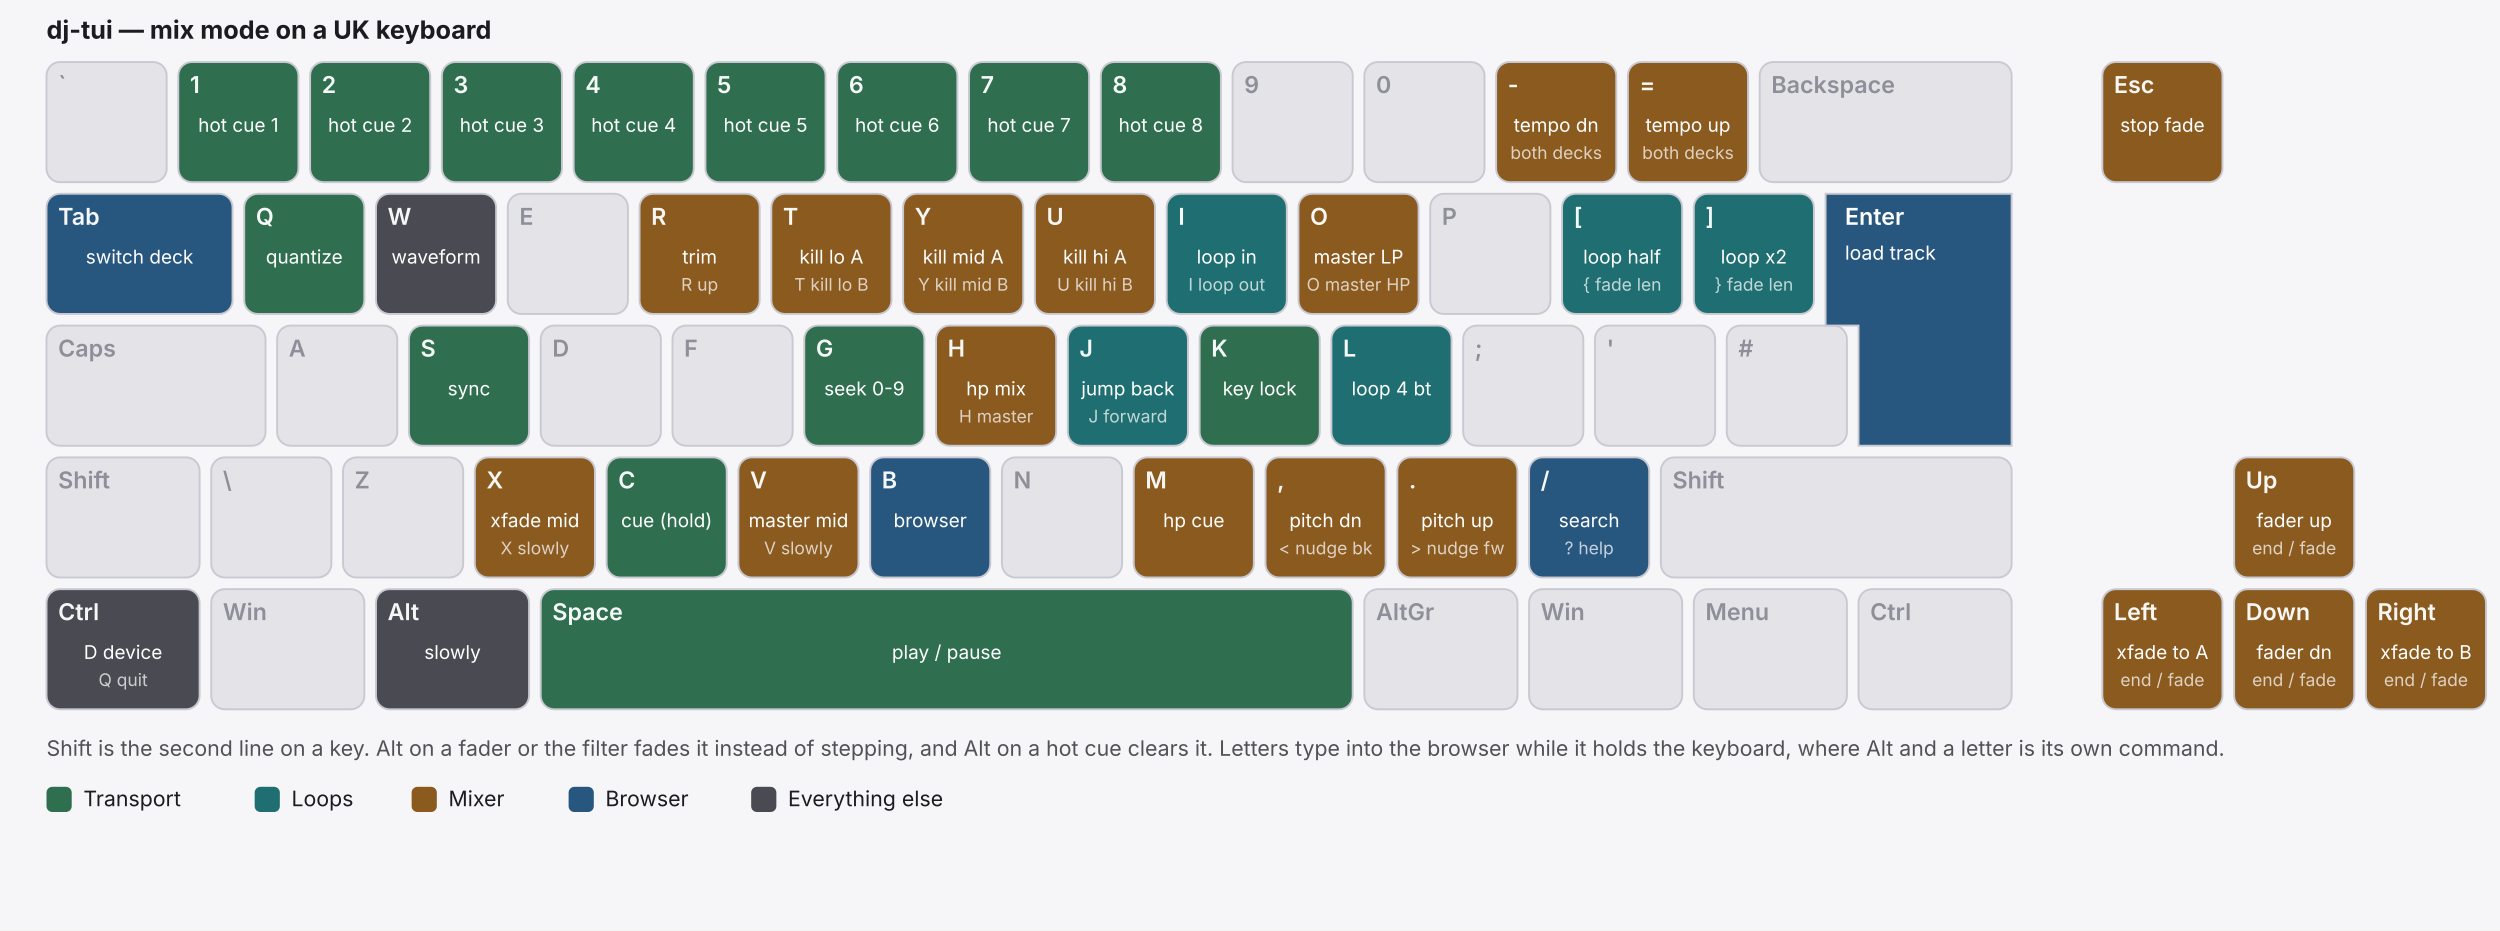
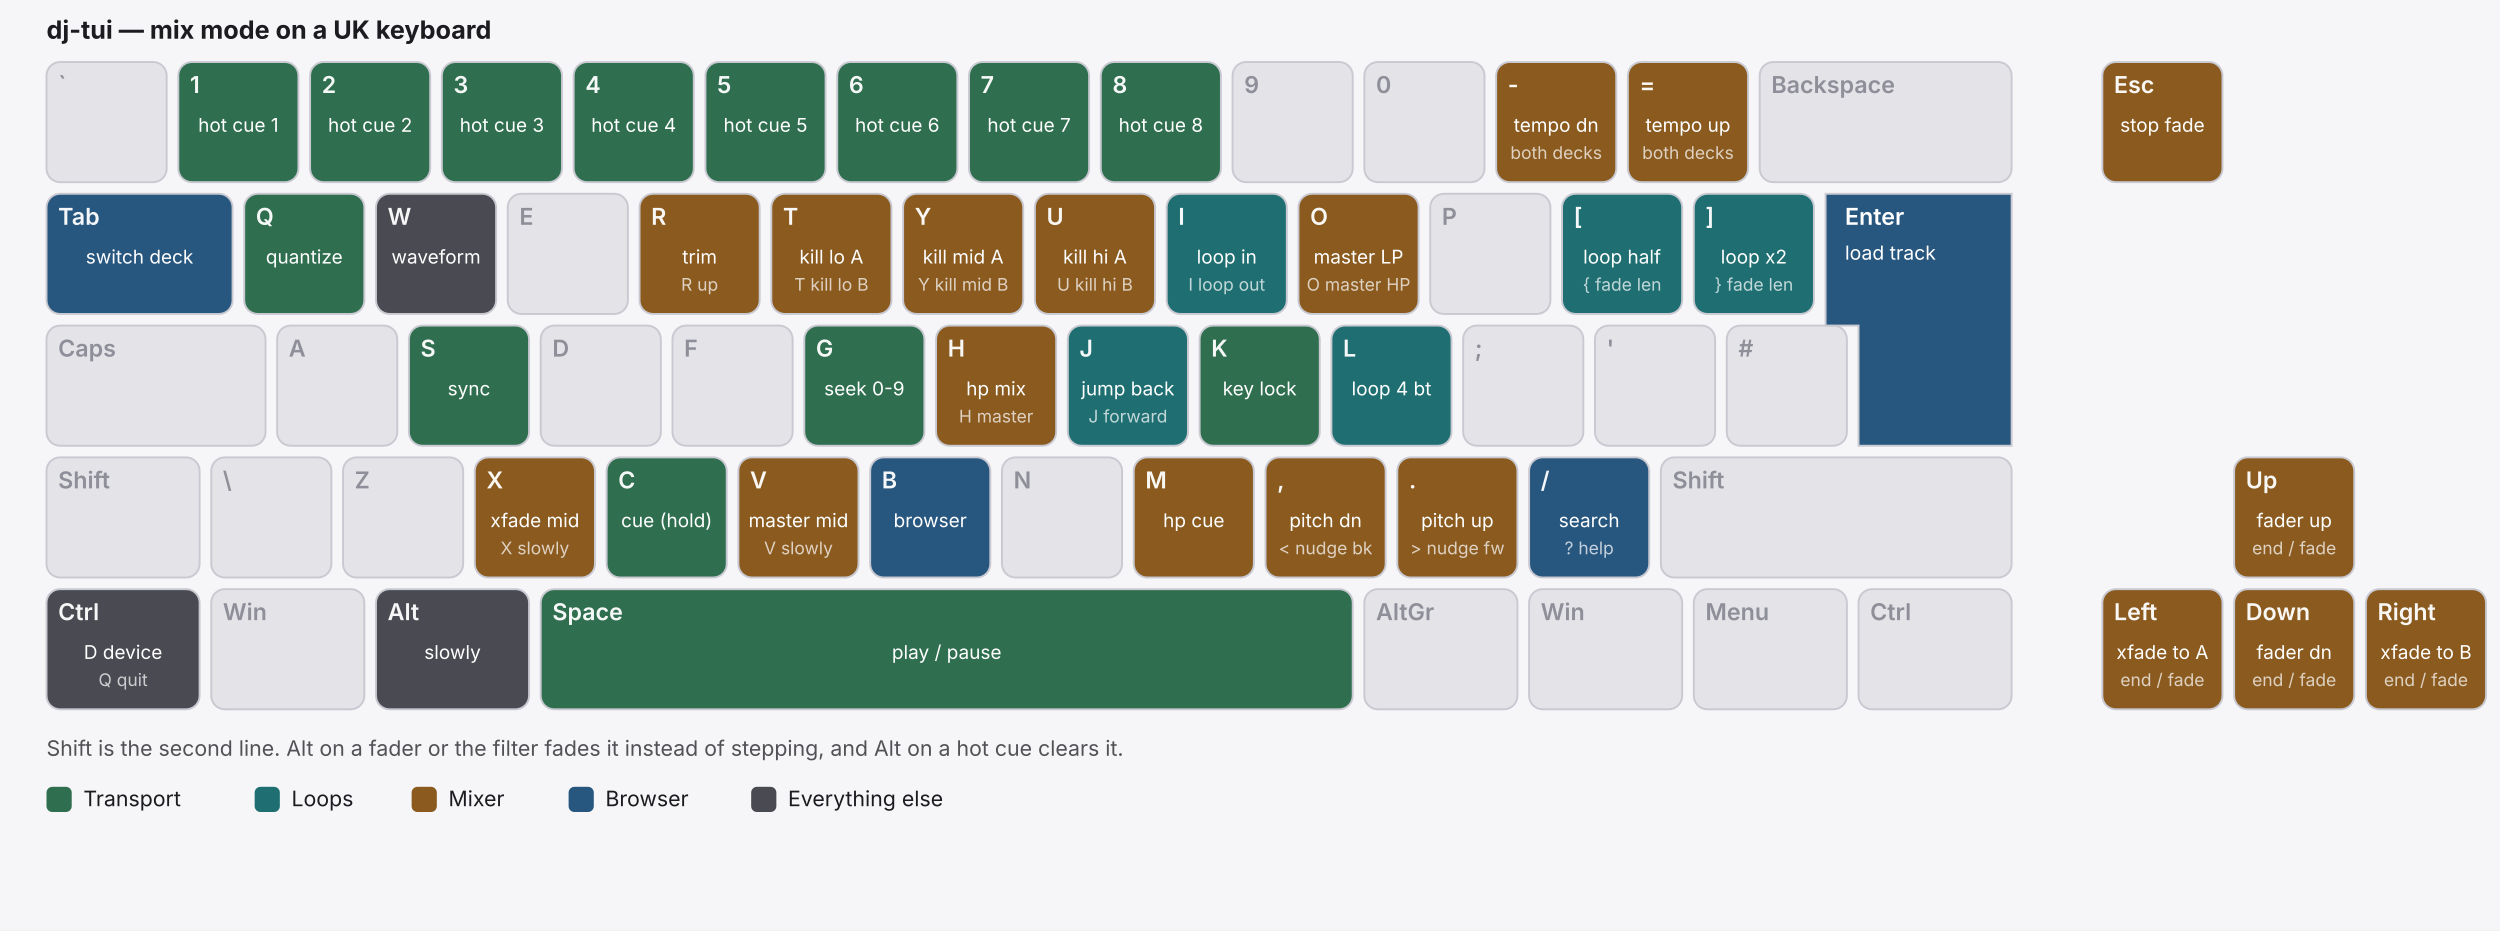
<svg xmlns="http://www.w3.org/2000/svg" width="1290" height="480" viewBox="0 0 1290 480" font-family="Inter, Helvetica, Arial, sans-serif">
  <rect width="1290" height="480" fill="#f6f6f8" />
  <text x="24" y="20" font-size="13" font-weight="700" fill="#1b1b20">dj-tui — mix mode on a UK keyboard</text>
  <rect x="24.0" y="32.0" width="62.0" height="62" rx="7" fill="#e3e3e8" stroke="#c9c9d2" stroke-width="1" />
  <text x="30.0" y="48.0" font-size="12" font-weight="600" fill="#8a8a95" opacity="0.95">`</text>
  <rect x="92.0" y="32.0" width="62.0" height="62" rx="7" fill="#2f6f4f" stroke="#c9c9d2" stroke-width="1" />
  <text x="98.0" y="48.0" font-size="12" font-weight="600" fill="#ffffff" opacity="0.95">1</text>
  <text x="123.0" y="68.0" font-size="9.8" text-anchor="middle" fill="#ffffff">hot cue 1</text>
  <rect x="160.0" y="32.0" width="62.0" height="62" rx="7" fill="#2f6f4f" stroke="#c9c9d2" stroke-width="1" />
  <text x="166.0" y="48.0" font-size="12" font-weight="600" fill="#ffffff" opacity="0.95">2</text>
  <text x="191.0" y="68.0" font-size="9.8" text-anchor="middle" fill="#ffffff">hot cue 2</text>
  <rect x="228.0" y="32.0" width="62.0" height="62" rx="7" fill="#2f6f4f" stroke="#c9c9d2" stroke-width="1" />
  <text x="234.0" y="48.0" font-size="12" font-weight="600" fill="#ffffff" opacity="0.95">3</text>
  <text x="259.0" y="68.0" font-size="9.8" text-anchor="middle" fill="#ffffff">hot cue 3</text>
  <rect x="296.0" y="32.0" width="62.0" height="62" rx="7" fill="#2f6f4f" stroke="#c9c9d2" stroke-width="1" />
  <text x="302.0" y="48.0" font-size="12" font-weight="600" fill="#ffffff" opacity="0.95">4</text>
  <text x="327.0" y="68.0" font-size="9.8" text-anchor="middle" fill="#ffffff">hot cue 4</text>
  <rect x="364.0" y="32.0" width="62.0" height="62" rx="7" fill="#2f6f4f" stroke="#c9c9d2" stroke-width="1" />
  <text x="370.0" y="48.0" font-size="12" font-weight="600" fill="#ffffff" opacity="0.95">5</text>
  <text x="395.0" y="68.0" font-size="9.8" text-anchor="middle" fill="#ffffff">hot cue 5</text>
  <rect x="432.0" y="32.0" width="62.0" height="62" rx="7" fill="#2f6f4f" stroke="#c9c9d2" stroke-width="1" />
  <text x="438.0" y="48.0" font-size="12" font-weight="600" fill="#ffffff" opacity="0.95">6</text>
  <text x="463.0" y="68.0" font-size="9.8" text-anchor="middle" fill="#ffffff">hot cue 6</text>
  <rect x="500.0" y="32.0" width="62.0" height="62" rx="7" fill="#2f6f4f" stroke="#c9c9d2" stroke-width="1" />
  <text x="506.0" y="48.0" font-size="12" font-weight="600" fill="#ffffff" opacity="0.95">7</text>
  <text x="531.0" y="68.0" font-size="9.8" text-anchor="middle" fill="#ffffff">hot cue 7</text>
  <rect x="568.0" y="32.0" width="62.0" height="62" rx="7" fill="#2f6f4f" stroke="#c9c9d2" stroke-width="1" />
  <text x="574.0" y="48.0" font-size="12" font-weight="600" fill="#ffffff" opacity="0.95">8</text>
  <text x="599.0" y="68.0" font-size="9.8" text-anchor="middle" fill="#ffffff">hot cue 8</text>
  <rect x="636.0" y="32.0" width="62.0" height="62" rx="7" fill="#e3e3e8" stroke="#c9c9d2" stroke-width="1" />
  <text x="642.0" y="48.0" font-size="12" font-weight="600" fill="#8a8a95" opacity="0.95">9</text>
  <rect x="704.0" y="32.0" width="62.0" height="62" rx="7" fill="#e3e3e8" stroke="#c9c9d2" stroke-width="1" />
  <text x="710.0" y="48.0" font-size="12" font-weight="600" fill="#8a8a95" opacity="0.95">0</text>
  <rect x="772.0" y="32.0" width="62.0" height="62" rx="7" fill="#8a5a1f" stroke="#c9c9d2" stroke-width="1" />
  <text x="778.0" y="48.0" font-size="12" font-weight="600" fill="#ffffff" opacity="0.95">-</text>
  <text x="803.0" y="68.0" font-size="9.8" text-anchor="middle" fill="#ffffff">tempo dn</text>
  <text x="803.0" y="82.0" font-size="9" text-anchor="middle" fill="#ffffff" opacity="0.72">both decks</text>
  <rect x="840.0" y="32.0" width="62.0" height="62" rx="7" fill="#8a5a1f" stroke="#c9c9d2" stroke-width="1" />
  <text x="846.0" y="48.0" font-size="12" font-weight="600" fill="#ffffff" opacity="0.95">=</text>
  <text x="871.0" y="68.0" font-size="9.8" text-anchor="middle" fill="#ffffff">tempo up</text>
  <text x="871.0" y="82.0" font-size="9" text-anchor="middle" fill="#ffffff" opacity="0.72">both decks</text>
  <rect x="908.0" y="32.0" width="130.0" height="62" rx="7" fill="#e3e3e8" stroke="#c9c9d2" stroke-width="1" />
  <text x="914.0" y="48.0" font-size="12" font-weight="600" fill="#8a8a95" opacity="0.95">Backspace</text>
  <rect x="24.0" y="100.0" width="96.0" height="62" rx="7" fill="#27567f" stroke="#c9c9d2" stroke-width="1" />
  <text x="30.0" y="116.0" font-size="12" font-weight="600" fill="#ffffff" opacity="0.95">Tab</text>
  <text x="72.0" y="136.0" font-size="9.8" text-anchor="middle" fill="#ffffff">switch deck</text>
  <rect x="126.0" y="100.0" width="62.0" height="62" rx="7" fill="#2f6f4f" stroke="#c9c9d2" stroke-width="1" />
  <text x="132.0" y="116.0" font-size="12" font-weight="600" fill="#ffffff" opacity="0.95">Q</text>
  <text x="157.0" y="136.0" font-size="9.8" text-anchor="middle" fill="#ffffff">quantize</text>
  <rect x="194.0" y="100.0" width="62.0" height="62" rx="7" fill="#4a4a52" stroke="#c9c9d2" stroke-width="1" />
  <text x="200.0" y="116.0" font-size="12" font-weight="600" fill="#ffffff" opacity="0.95">W</text>
  <text x="225.0" y="136.0" font-size="9.8" text-anchor="middle" fill="#ffffff">waveform</text>
  <rect x="262.0" y="100.0" width="62.0" height="62" rx="7" fill="#e3e3e8" stroke="#c9c9d2" stroke-width="1" />
  <text x="268.0" y="116.0" font-size="12" font-weight="600" fill="#8a8a95" opacity="0.95">E</text>
  <rect x="330.0" y="100.0" width="62.0" height="62" rx="7" fill="#8a5a1f" stroke="#c9c9d2" stroke-width="1" />
  <text x="336.0" y="116.0" font-size="12" font-weight="600" fill="#ffffff" opacity="0.95">R</text>
  <text x="361.0" y="136.0" font-size="9.8" text-anchor="middle" fill="#ffffff">trim</text>
  <text x="361.0" y="150.0" font-size="9" text-anchor="middle" fill="#ffffff" opacity="0.72">R up</text>
  <rect x="398.0" y="100.0" width="62.0" height="62" rx="7" fill="#8a5a1f" stroke="#c9c9d2" stroke-width="1" />
  <text x="404.0" y="116.0" font-size="12" font-weight="600" fill="#ffffff" opacity="0.95">T</text>
  <text x="429.0" y="136.0" font-size="9.8" text-anchor="middle" fill="#ffffff">kill lo A</text>
  <text x="429.0" y="150.0" font-size="9" text-anchor="middle" fill="#ffffff" opacity="0.72">T kill lo B</text>
  <rect x="466.0" y="100.0" width="62.0" height="62" rx="7" fill="#8a5a1f" stroke="#c9c9d2" stroke-width="1" />
  <text x="472.0" y="116.0" font-size="12" font-weight="600" fill="#ffffff" opacity="0.95">Y</text>
  <text x="497.0" y="136.0" font-size="9.8" text-anchor="middle" fill="#ffffff">kill mid A</text>
  <text x="497.0" y="150.0" font-size="9" text-anchor="middle" fill="#ffffff" opacity="0.72">Y kill mid B</text>
  <rect x="534.0" y="100.0" width="62.0" height="62" rx="7" fill="#8a5a1f" stroke="#c9c9d2" stroke-width="1" />
  <text x="540.0" y="116.0" font-size="12" font-weight="600" fill="#ffffff" opacity="0.95">U</text>
  <text x="565.0" y="136.0" font-size="9.8" text-anchor="middle" fill="#ffffff">kill hi A</text>
  <text x="565.0" y="150.0" font-size="9" text-anchor="middle" fill="#ffffff" opacity="0.72">U kill hi B</text>
  <rect x="602.0" y="100.0" width="62.0" height="62" rx="7" fill="#1f6f72" stroke="#c9c9d2" stroke-width="1" />
  <text x="608.0" y="116.0" font-size="12" font-weight="600" fill="#ffffff" opacity="0.95">I</text>
  <text x="633.0" y="136.0" font-size="9.8" text-anchor="middle" fill="#ffffff">loop in</text>
  <text x="633.0" y="150.0" font-size="9" text-anchor="middle" fill="#ffffff" opacity="0.72">I loop out</text>
  <rect x="670.0" y="100.0" width="62.0" height="62" rx="7" fill="#8a5a1f" stroke="#c9c9d2" stroke-width="1" />
  <text x="676.0" y="116.0" font-size="12" font-weight="600" fill="#ffffff" opacity="0.95">O</text>
  <text x="701.0" y="136.0" font-size="9.8" text-anchor="middle" fill="#ffffff">master LP</text>
  <text x="701.0" y="150.0" font-size="9" text-anchor="middle" fill="#ffffff" opacity="0.72">O master HP</text>
  <rect x="738.0" y="100.0" width="62.0" height="62" rx="7" fill="#e3e3e8" stroke="#c9c9d2" stroke-width="1" />
  <text x="744.0" y="116.0" font-size="12" font-weight="600" fill="#8a8a95" opacity="0.95">P</text>
  <rect x="806.0" y="100.0" width="62.0" height="62" rx="7" fill="#1f6f72" stroke="#c9c9d2" stroke-width="1" />
  <text x="812.0" y="116.0" font-size="12" font-weight="600" fill="#ffffff" opacity="0.95">[</text>
  <text x="837.0" y="136.0" font-size="9.8" text-anchor="middle" fill="#ffffff">loop half</text>
  <text x="837.0" y="150.0" font-size="9" text-anchor="middle" fill="#ffffff" opacity="0.72">{ fade len</text>
  <rect x="874.0" y="100.0" width="62.0" height="62" rx="7" fill="#1f6f72" stroke="#c9c9d2" stroke-width="1" />
  <text x="880.0" y="116.0" font-size="12" font-weight="600" fill="#ffffff" opacity="0.95">]</text>
  <text x="905.0" y="136.0" font-size="9.8" text-anchor="middle" fill="#ffffff">loop x2</text>
  <text x="905.0" y="150.0" font-size="9" text-anchor="middle" fill="#ffffff" opacity="0.72">} fade len</text>
  <rect x="24.0" y="168.0" width="113.0" height="62" rx="7" fill="#e3e3e8" stroke="#c9c9d2" stroke-width="1" />
  <text x="30.0" y="184.0" font-size="12" font-weight="600" fill="#8a8a95" opacity="0.95">Caps</text>
  <rect x="143.0" y="168.0" width="62.0" height="62" rx="7" fill="#e3e3e8" stroke="#c9c9d2" stroke-width="1" />
  <text x="149.0" y="184.0" font-size="12" font-weight="600" fill="#8a8a95" opacity="0.95">A</text>
  <rect x="211.0" y="168.0" width="62.0" height="62" rx="7" fill="#2f6f4f" stroke="#c9c9d2" stroke-width="1" />
  <text x="217.0" y="184.0" font-size="12" font-weight="600" fill="#ffffff" opacity="0.95">S</text>
  <text x="242.0" y="204.0" font-size="9.8" text-anchor="middle" fill="#ffffff">sync</text>
  <rect x="279.0" y="168.0" width="62.0" height="62" rx="7" fill="#e3e3e8" stroke="#c9c9d2" stroke-width="1" />
  <text x="285.0" y="184.0" font-size="12" font-weight="600" fill="#8a8a95" opacity="0.95">D</text>
  <rect x="347.0" y="168.0" width="62.0" height="62" rx="7" fill="#e3e3e8" stroke="#c9c9d2" stroke-width="1" />
  <text x="353.0" y="184.0" font-size="12" font-weight="600" fill="#8a8a95" opacity="0.95">F</text>
  <rect x="415.0" y="168.0" width="62.0" height="62" rx="7" fill="#2f6f4f" stroke="#c9c9d2" stroke-width="1" />
  <text x="421.0" y="184.0" font-size="12" font-weight="600" fill="#ffffff" opacity="0.95">G</text>
  <text x="446.0" y="204.0" font-size="9.8" text-anchor="middle" fill="#ffffff">seek 0-9</text>
  <rect x="483.0" y="168.0" width="62.0" height="62" rx="7" fill="#8a5a1f" stroke="#c9c9d2" stroke-width="1" />
  <text x="489.0" y="184.0" font-size="12" font-weight="600" fill="#ffffff" opacity="0.95">H</text>
  <text x="514.0" y="204.0" font-size="9.8" text-anchor="middle" fill="#ffffff">hp mix</text>
  <text x="514.0" y="218.0" font-size="9" text-anchor="middle" fill="#ffffff" opacity="0.72">H master</text>
  <rect x="551.0" y="168.0" width="62.0" height="62" rx="7" fill="#1f6f72" stroke="#c9c9d2" stroke-width="1" />
  <text x="557.0" y="184.0" font-size="12" font-weight="600" fill="#ffffff" opacity="0.95">J</text>
  <text x="582.0" y="204.0" font-size="9.8" text-anchor="middle" fill="#ffffff">jump back</text>
  <text x="582.0" y="218.0" font-size="9" text-anchor="middle" fill="#ffffff" opacity="0.72">J forward</text>
  <rect x="619.0" y="168.0" width="62.0" height="62" rx="7" fill="#2f6f4f" stroke="#c9c9d2" stroke-width="1" />
  <text x="625.0" y="184.0" font-size="12" font-weight="600" fill="#ffffff" opacity="0.95">K</text>
  <text x="650.0" y="204.0" font-size="9.8" text-anchor="middle" fill="#ffffff">key lock</text>
  <rect x="687.0" y="168.0" width="62.0" height="62" rx="7" fill="#1f6f72" stroke="#c9c9d2" stroke-width="1" />
  <text x="693.0" y="184.0" font-size="12" font-weight="600" fill="#ffffff" opacity="0.95">L</text>
  <text x="718.0" y="204.0" font-size="9.8" text-anchor="middle" fill="#ffffff">loop 4 bt</text>
  <rect x="755.0" y="168.0" width="62.0" height="62" rx="7" fill="#e3e3e8" stroke="#c9c9d2" stroke-width="1" />
  <text x="761.0" y="184.0" font-size="12" font-weight="600" fill="#8a8a95" opacity="0.95">;</text>
  <rect x="823.0" y="168.0" width="62.0" height="62" rx="7" fill="#e3e3e8" stroke="#c9c9d2" stroke-width="1" />
  <text x="829.0" y="184.0" font-size="12" font-weight="600" fill="#8a8a95" opacity="0.95">'</text>
  <rect x="891.0" y="168.0" width="62.0" height="62" rx="7" fill="#e3e3e8" stroke="#c9c9d2" stroke-width="1" />
  <text x="897.0" y="184.0" font-size="12" font-weight="600" fill="#8a8a95" opacity="0.95">#</text>
  <rect x="24.0" y="236.0" width="79.0" height="62" rx="7" fill="#e3e3e8" stroke="#c9c9d2" stroke-width="1" />
  <text x="30.0" y="252.0" font-size="12" font-weight="600" fill="#8a8a95" opacity="0.95">Shift</text>
  <rect x="109.0" y="236.0" width="62.0" height="62" rx="7" fill="#e3e3e8" stroke="#c9c9d2" stroke-width="1" />
  <text x="115.0" y="252.0" font-size="12" font-weight="600" fill="#8a8a95" opacity="0.95">\</text>
  <rect x="177.0" y="236.0" width="62.0" height="62" rx="7" fill="#e3e3e8" stroke="#c9c9d2" stroke-width="1" />
  <text x="183.0" y="252.0" font-size="12" font-weight="600" fill="#8a8a95" opacity="0.95">Z</text>
  <rect x="245.0" y="236.0" width="62.0" height="62" rx="7" fill="#8a5a1f" stroke="#c9c9d2" stroke-width="1" />
  <text x="251.0" y="252.0" font-size="12" font-weight="600" fill="#ffffff" opacity="0.95">X</text>
  <text x="276.0" y="272.0" font-size="9.8" text-anchor="middle" fill="#ffffff">xfade mid</text>
  <text x="276.0" y="286.0" font-size="9" text-anchor="middle" fill="#ffffff" opacity="0.72">X slowly</text>
  <rect x="313.0" y="236.0" width="62.0" height="62" rx="7" fill="#2f6f4f" stroke="#c9c9d2" stroke-width="1" />
  <text x="319.0" y="252.0" font-size="12" font-weight="600" fill="#ffffff" opacity="0.95">C</text>
  <text x="344.0" y="272.0" font-size="9.8" text-anchor="middle" fill="#ffffff">cue (hold)</text>
  <rect x="381.0" y="236.0" width="62.0" height="62" rx="7" fill="#8a5a1f" stroke="#c9c9d2" stroke-width="1" />
  <text x="387.0" y="252.0" font-size="12" font-weight="600" fill="#ffffff" opacity="0.95">V</text>
  <text x="412.0" y="272.0" font-size="9.8" text-anchor="middle" fill="#ffffff">master mid</text>
  <text x="412.0" y="286.0" font-size="9" text-anchor="middle" fill="#ffffff" opacity="0.72">V slowly</text>
  <rect x="449.0" y="236.0" width="62.0" height="62" rx="7" fill="#27567f" stroke="#c9c9d2" stroke-width="1" />
  <text x="455.0" y="252.0" font-size="12" font-weight="600" fill="#ffffff" opacity="0.95">B</text>
  <text x="480.0" y="272.0" font-size="9.8" text-anchor="middle" fill="#ffffff">browser</text>
  <rect x="517.0" y="236.0" width="62.0" height="62" rx="7" fill="#e3e3e8" stroke="#c9c9d2" stroke-width="1" />
  <text x="523.0" y="252.0" font-size="12" font-weight="600" fill="#8a8a95" opacity="0.95">N</text>
  <rect x="585.0" y="236.0" width="62.0" height="62" rx="7" fill="#8a5a1f" stroke="#c9c9d2" stroke-width="1" />
  <text x="591.0" y="252.0" font-size="12" font-weight="600" fill="#ffffff" opacity="0.95">M</text>
  <text x="616.0" y="272.0" font-size="9.8" text-anchor="middle" fill="#ffffff">hp cue</text>
  <rect x="653.0" y="236.0" width="62.0" height="62" rx="7" fill="#8a5a1f" stroke="#c9c9d2" stroke-width="1" />
  <text x="659.0" y="252.0" font-size="12" font-weight="600" fill="#ffffff" opacity="0.95">,</text>
  <text x="684.0" y="272.0" font-size="9.8" text-anchor="middle" fill="#ffffff">pitch dn</text>
  <text x="684.0" y="286.0" font-size="9" text-anchor="middle" fill="#ffffff" opacity="0.72">&lt; nudge bk</text>
  <rect x="721.0" y="236.0" width="62.0" height="62" rx="7" fill="#8a5a1f" stroke="#c9c9d2" stroke-width="1" />
  <text x="727.0" y="252.0" font-size="12" font-weight="600" fill="#ffffff" opacity="0.95">.</text>
  <text x="752.0" y="272.0" font-size="9.8" text-anchor="middle" fill="#ffffff">pitch up</text>
  <text x="752.0" y="286.0" font-size="9" text-anchor="middle" fill="#ffffff" opacity="0.72">&gt; nudge fw</text>
  <rect x="789.0" y="236.0" width="62.0" height="62" rx="7" fill="#27567f" stroke="#c9c9d2" stroke-width="1" />
  <text x="795.0" y="252.0" font-size="12" font-weight="600" fill="#ffffff" opacity="0.95">/</text>
  <text x="820.0" y="272.0" font-size="9.8" text-anchor="middle" fill="#ffffff">search</text>
  <text x="820.0" y="286.0" font-size="9" text-anchor="middle" fill="#ffffff" opacity="0.72">? help</text>
  <rect x="857.0" y="236.0" width="181.0" height="62" rx="7" fill="#e3e3e8" stroke="#c9c9d2" stroke-width="1" />
  <text x="863.0" y="252.0" font-size="12" font-weight="600" fill="#8a8a95" opacity="0.95">Shift</text>
  <rect x="24.0" y="304.0" width="79.0" height="62" rx="7" fill="#4a4a52" stroke="#c9c9d2" stroke-width="1" />
  <text x="30.0" y="320.0" font-size="12" font-weight="600" fill="#ffffff" opacity="0.95">Ctrl</text>
  <text x="63.5" y="340.0" font-size="9.8" text-anchor="middle" fill="#ffffff">D device</text>
  <text x="63.5" y="354.0" font-size="9" text-anchor="middle" fill="#ffffff" opacity="0.72">Q quit</text>
  <rect x="109.0" y="304.0" width="79.0" height="62" rx="7" fill="#e3e3e8" stroke="#c9c9d2" stroke-width="1" />
  <text x="115.0" y="320.0" font-size="12" font-weight="600" fill="#8a8a95" opacity="0.95">Win</text>
  <rect x="194.0" y="304.0" width="79.0" height="62" rx="7" fill="#4a4a52" stroke="#c9c9d2" stroke-width="1" />
  <text x="200.0" y="320.0" font-size="12" font-weight="600" fill="#ffffff" opacity="0.95">Alt</text>
  <text x="233.5" y="340.0" font-size="9.8" text-anchor="middle" fill="#ffffff">slowly</text>
  <rect x="279.0" y="304.0" width="419.0" height="62" rx="7" fill="#2f6f4f" stroke="#c9c9d2" stroke-width="1" />
  <text x="285.0" y="320.0" font-size="12" font-weight="600" fill="#ffffff" opacity="0.95">Space</text>
  <text x="488.5" y="340.0" font-size="9.8" text-anchor="middle" fill="#ffffff">play / pause</text>
  <rect x="704.0" y="304.0" width="79.0" height="62" rx="7" fill="#e3e3e8" stroke="#c9c9d2" stroke-width="1" />
  <text x="710.0" y="320.0" font-size="12" font-weight="600" fill="#8a8a95" opacity="0.95">AltGr</text>
  <rect x="789.0" y="304.0" width="79.0" height="62" rx="7" fill="#e3e3e8" stroke="#c9c9d2" stroke-width="1" />
  <text x="795.0" y="320.0" font-size="12" font-weight="600" fill="#8a8a95" opacity="0.95">Win</text>
  <rect x="874.0" y="304.0" width="79.0" height="62" rx="7" fill="#e3e3e8" stroke="#c9c9d2" stroke-width="1" />
  <text x="880.0" y="320.0" font-size="12" font-weight="600" fill="#8a8a95" opacity="0.95">Menu</text>
  <rect x="959.0" y="304.0" width="79.0" height="62" rx="7" fill="#e3e3e8" stroke="#c9c9d2" stroke-width="1" />
  <text x="965.0" y="320.0" font-size="12" font-weight="600" fill="#8a8a95" opacity="0.95">Ctrl</text>
  <rect x="1084.8" y="32.0" width="62.0" height="62" rx="7" fill="#8a5a1f" stroke="#c9c9d2" stroke-width="1" />
  <text x="1090.8" y="48.0" font-size="12" font-weight="600" fill="#ffffff" opacity="0.95">Esc</text>
  <text x="1115.8" y="68.0" font-size="9.8" text-anchor="middle" fill="#ffffff">stop fade</text>
  <rect x="1152.8" y="236.0" width="62.0" height="62" rx="7" fill="#8a5a1f" stroke="#c9c9d2" stroke-width="1" />
  <text x="1158.8" y="252.0" font-size="12" font-weight="600" fill="#ffffff" opacity="0.95">Up</text>
  <text x="1183.8" y="272.0" font-size="9.8" text-anchor="middle" fill="#ffffff">fader up</text>
  <text x="1183.8" y="286.0" font-size="9" text-anchor="middle" fill="#ffffff" opacity="0.72">end / fade</text>
  <rect x="1084.8" y="304.0" width="62.0" height="62" rx="7" fill="#8a5a1f" stroke="#c9c9d2" stroke-width="1" />
  <text x="1090.8" y="320.0" font-size="12" font-weight="600" fill="#ffffff" opacity="0.95">Left</text>
  <text x="1115.8" y="340.0" font-size="9.8" text-anchor="middle" fill="#ffffff">xfade to A</text>
  <text x="1115.8" y="354.0" font-size="9" text-anchor="middle" fill="#ffffff" opacity="0.72">end / fade</text>
  <rect x="1152.8" y="304.0" width="62.0" height="62" rx="7" fill="#8a5a1f" stroke="#c9c9d2" stroke-width="1" />
  <text x="1158.8" y="320.0" font-size="12" font-weight="600" fill="#ffffff" opacity="0.95">Down</text>
  <text x="1183.8" y="340.0" font-size="9.8" text-anchor="middle" fill="#ffffff">fader dn</text>
  <text x="1183.8" y="354.0" font-size="9" text-anchor="middle" fill="#ffffff" opacity="0.72">end / fade</text>
  <rect x="1220.8" y="304.0" width="62.0" height="62" rx="7" fill="#8a5a1f" stroke="#c9c9d2" stroke-width="1" />
  <text x="1226.8" y="320.0" font-size="12" font-weight="600" fill="#ffffff" opacity="0.95">Right</text>
  <text x="1251.8" y="340.0" font-size="9.8" text-anchor="middle" fill="#ffffff">xfade to B</text>
  <text x="1251.8" y="354.0" font-size="9" text-anchor="middle" fill="#ffffff" opacity="0.72">end / fade</text>
  <path d="M 942.0 100.0 h 96.0 v 130.0 h -79.0 v -62.0 h -17.0 z" fill="#27567f" stroke="#c9c9d2" />
  <text x="952.0" y="116.0" font-size="12" font-weight="600" fill="#ffffff">Enter</text>
  <text x="952.0" y="134.0" font-size="10" fill="#ffffff">load track</text>
-   <text x="24" y="390.0" font-size="11" fill="#1b1b20" opacity="0.75">Shift is the second line on a key. Alt on a fader or the filter fades it instead of stepping, and Alt on a hot cue clears it. Letters type into the browser while it holds the keyboard, where Alt and a letter is its own command.</text>
+   <text x="24" y="390.0" font-size="11" fill="#1b1b20" opacity="0.75">Shift is the second line. Alt on a fader or the filter fades it instead of stepping, and Alt on a hot cue clears it.</text>
  <rect x="24" y="406.0" width="13" height="13" rx="3" fill="#2f6f4f" />
  <text x="43" y="416.0" font-size="11" fill="#1b1b20">Transport</text>
  <rect x="131.4" y="406.0" width="13" height="13" rx="3" fill="#1f6f72" />
  <text x="150.4" y="416.0" font-size="11" fill="#1b1b20">Loops</text>
  <rect x="212.4" y="406.0" width="13" height="13" rx="3" fill="#8a5a1f" />
  <text x="231.4" y="416.0" font-size="11" fill="#1b1b20">Mixer</text>
  <rect x="293.4" y="406.0" width="13" height="13" rx="3" fill="#27567f" />
  <text x="312.4" y="416.0" font-size="11" fill="#1b1b20">Browser</text>
  <rect x="387.6" y="406.0" width="13" height="13" rx="3" fill="#4a4a52" />
  <text x="406.6" y="416.0" font-size="11" fill="#1b1b20">Everything else</text>
</svg>
